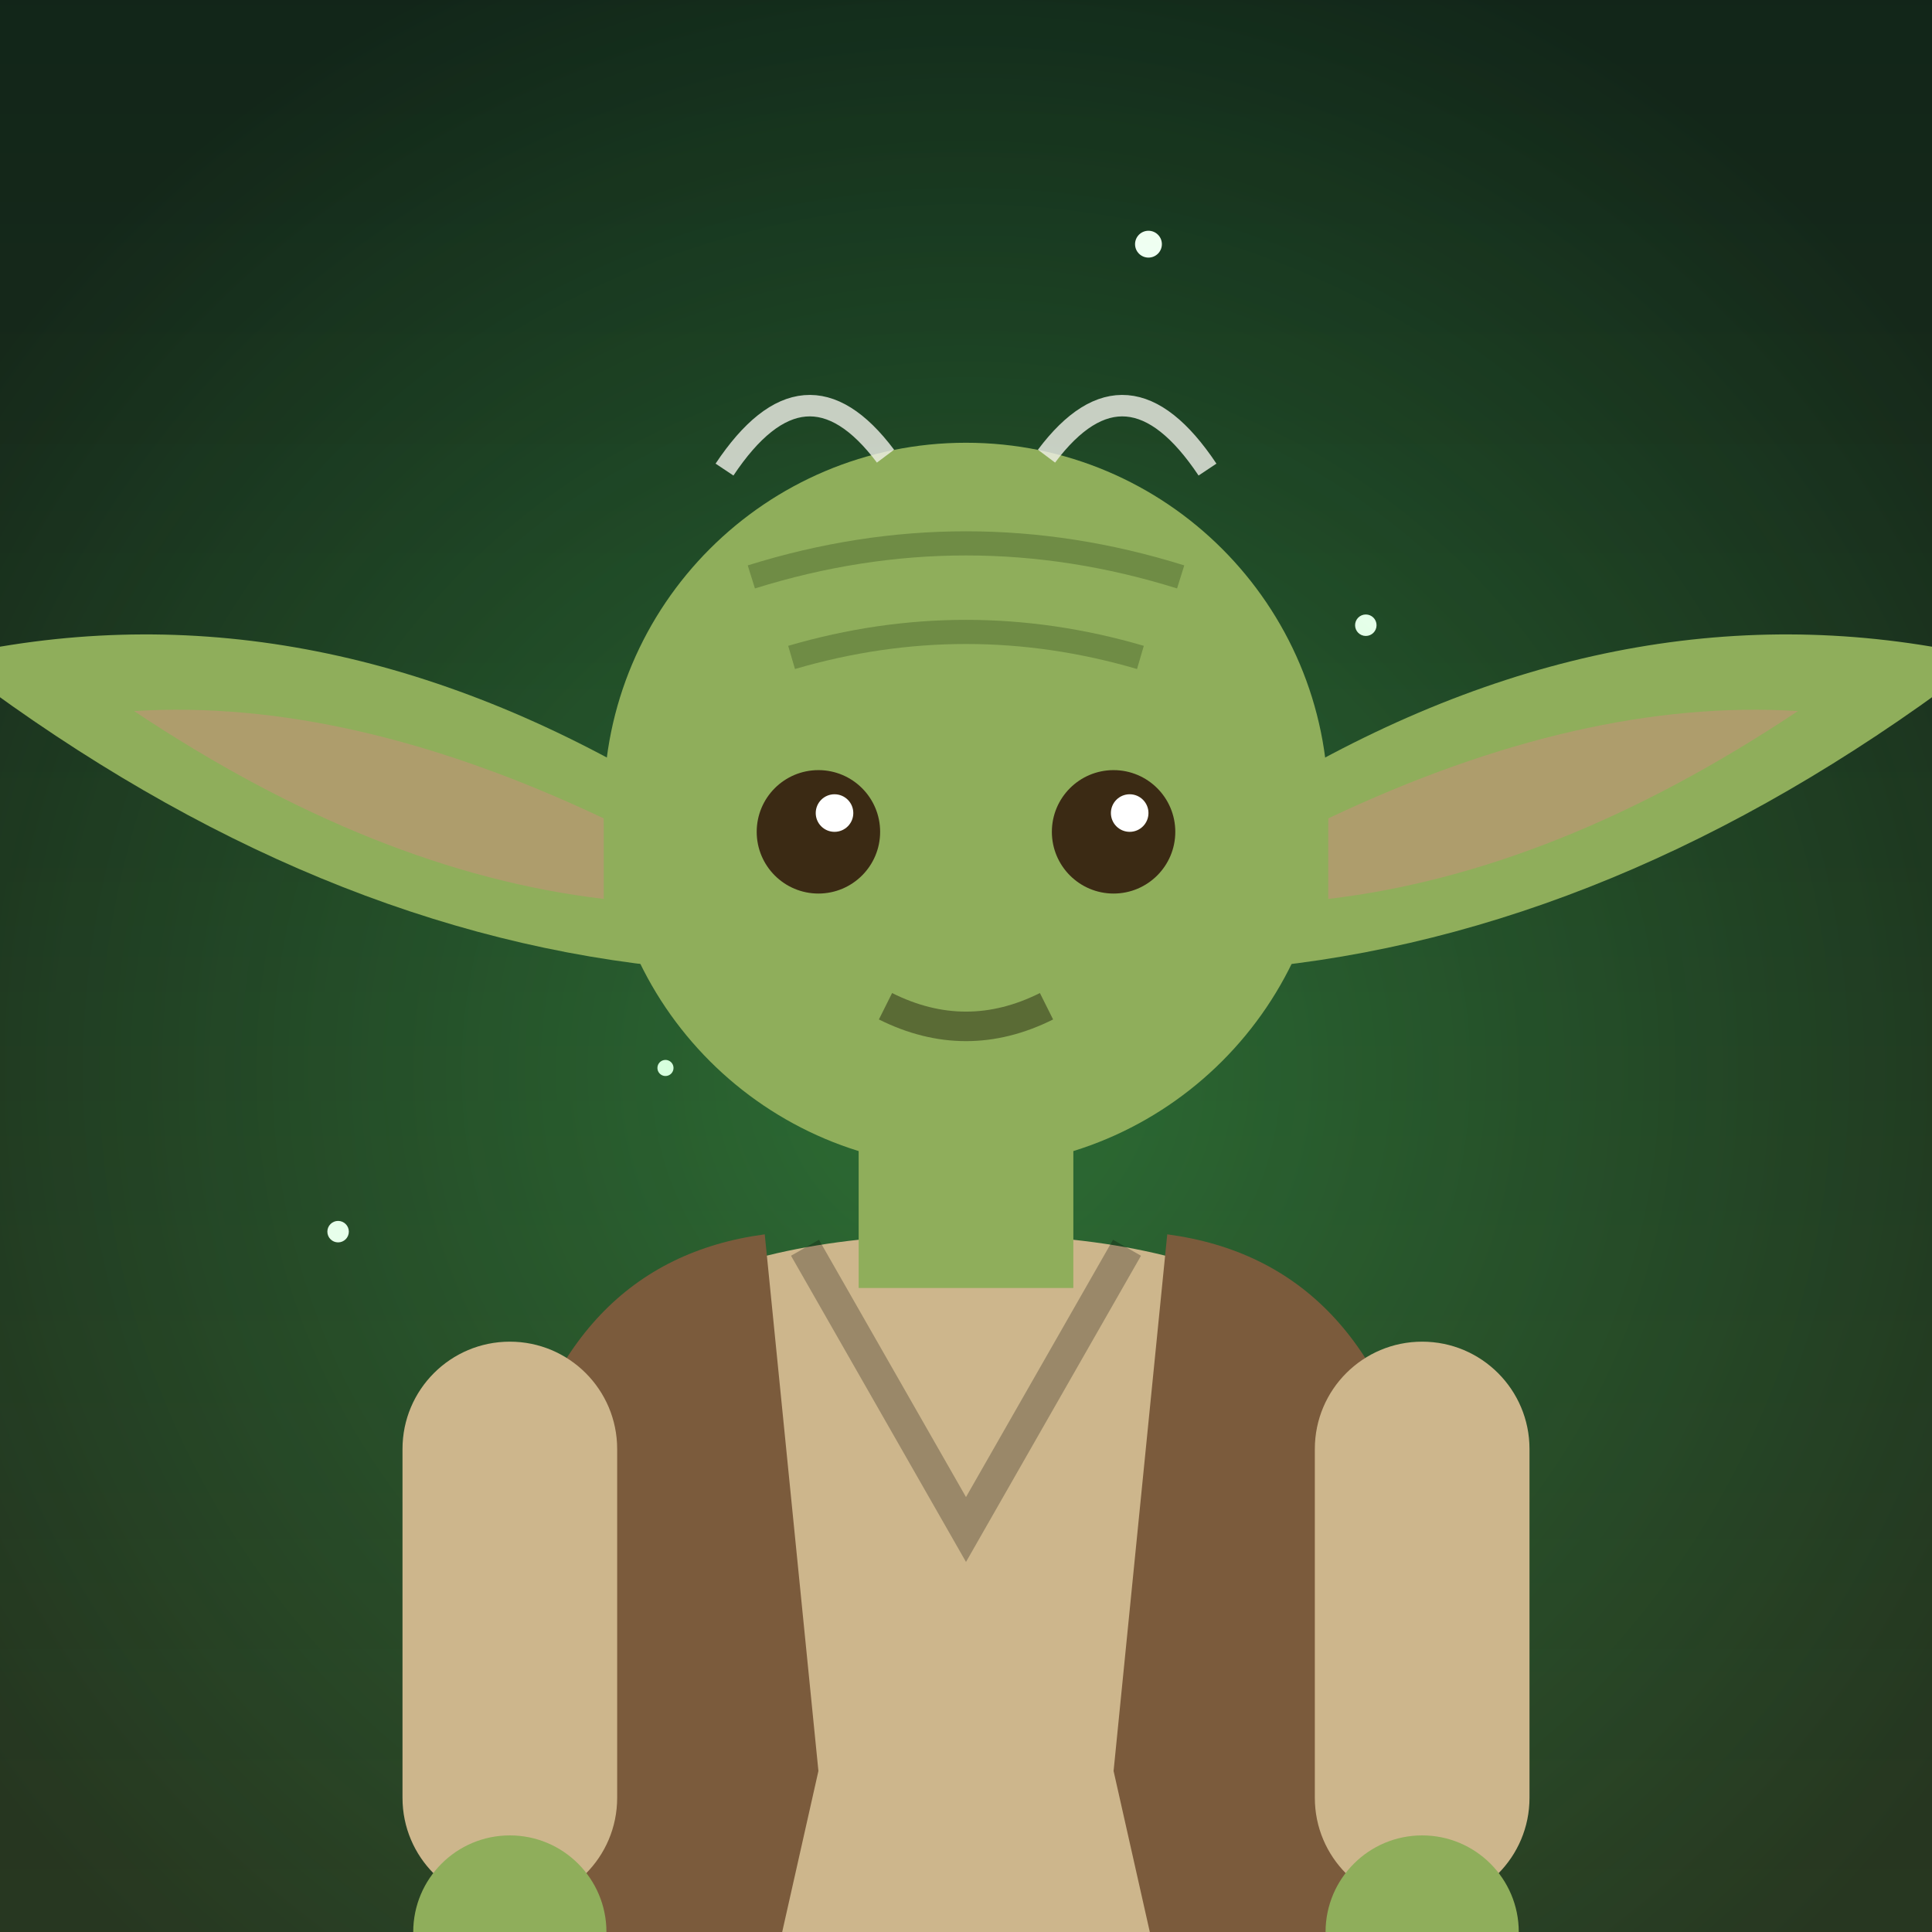
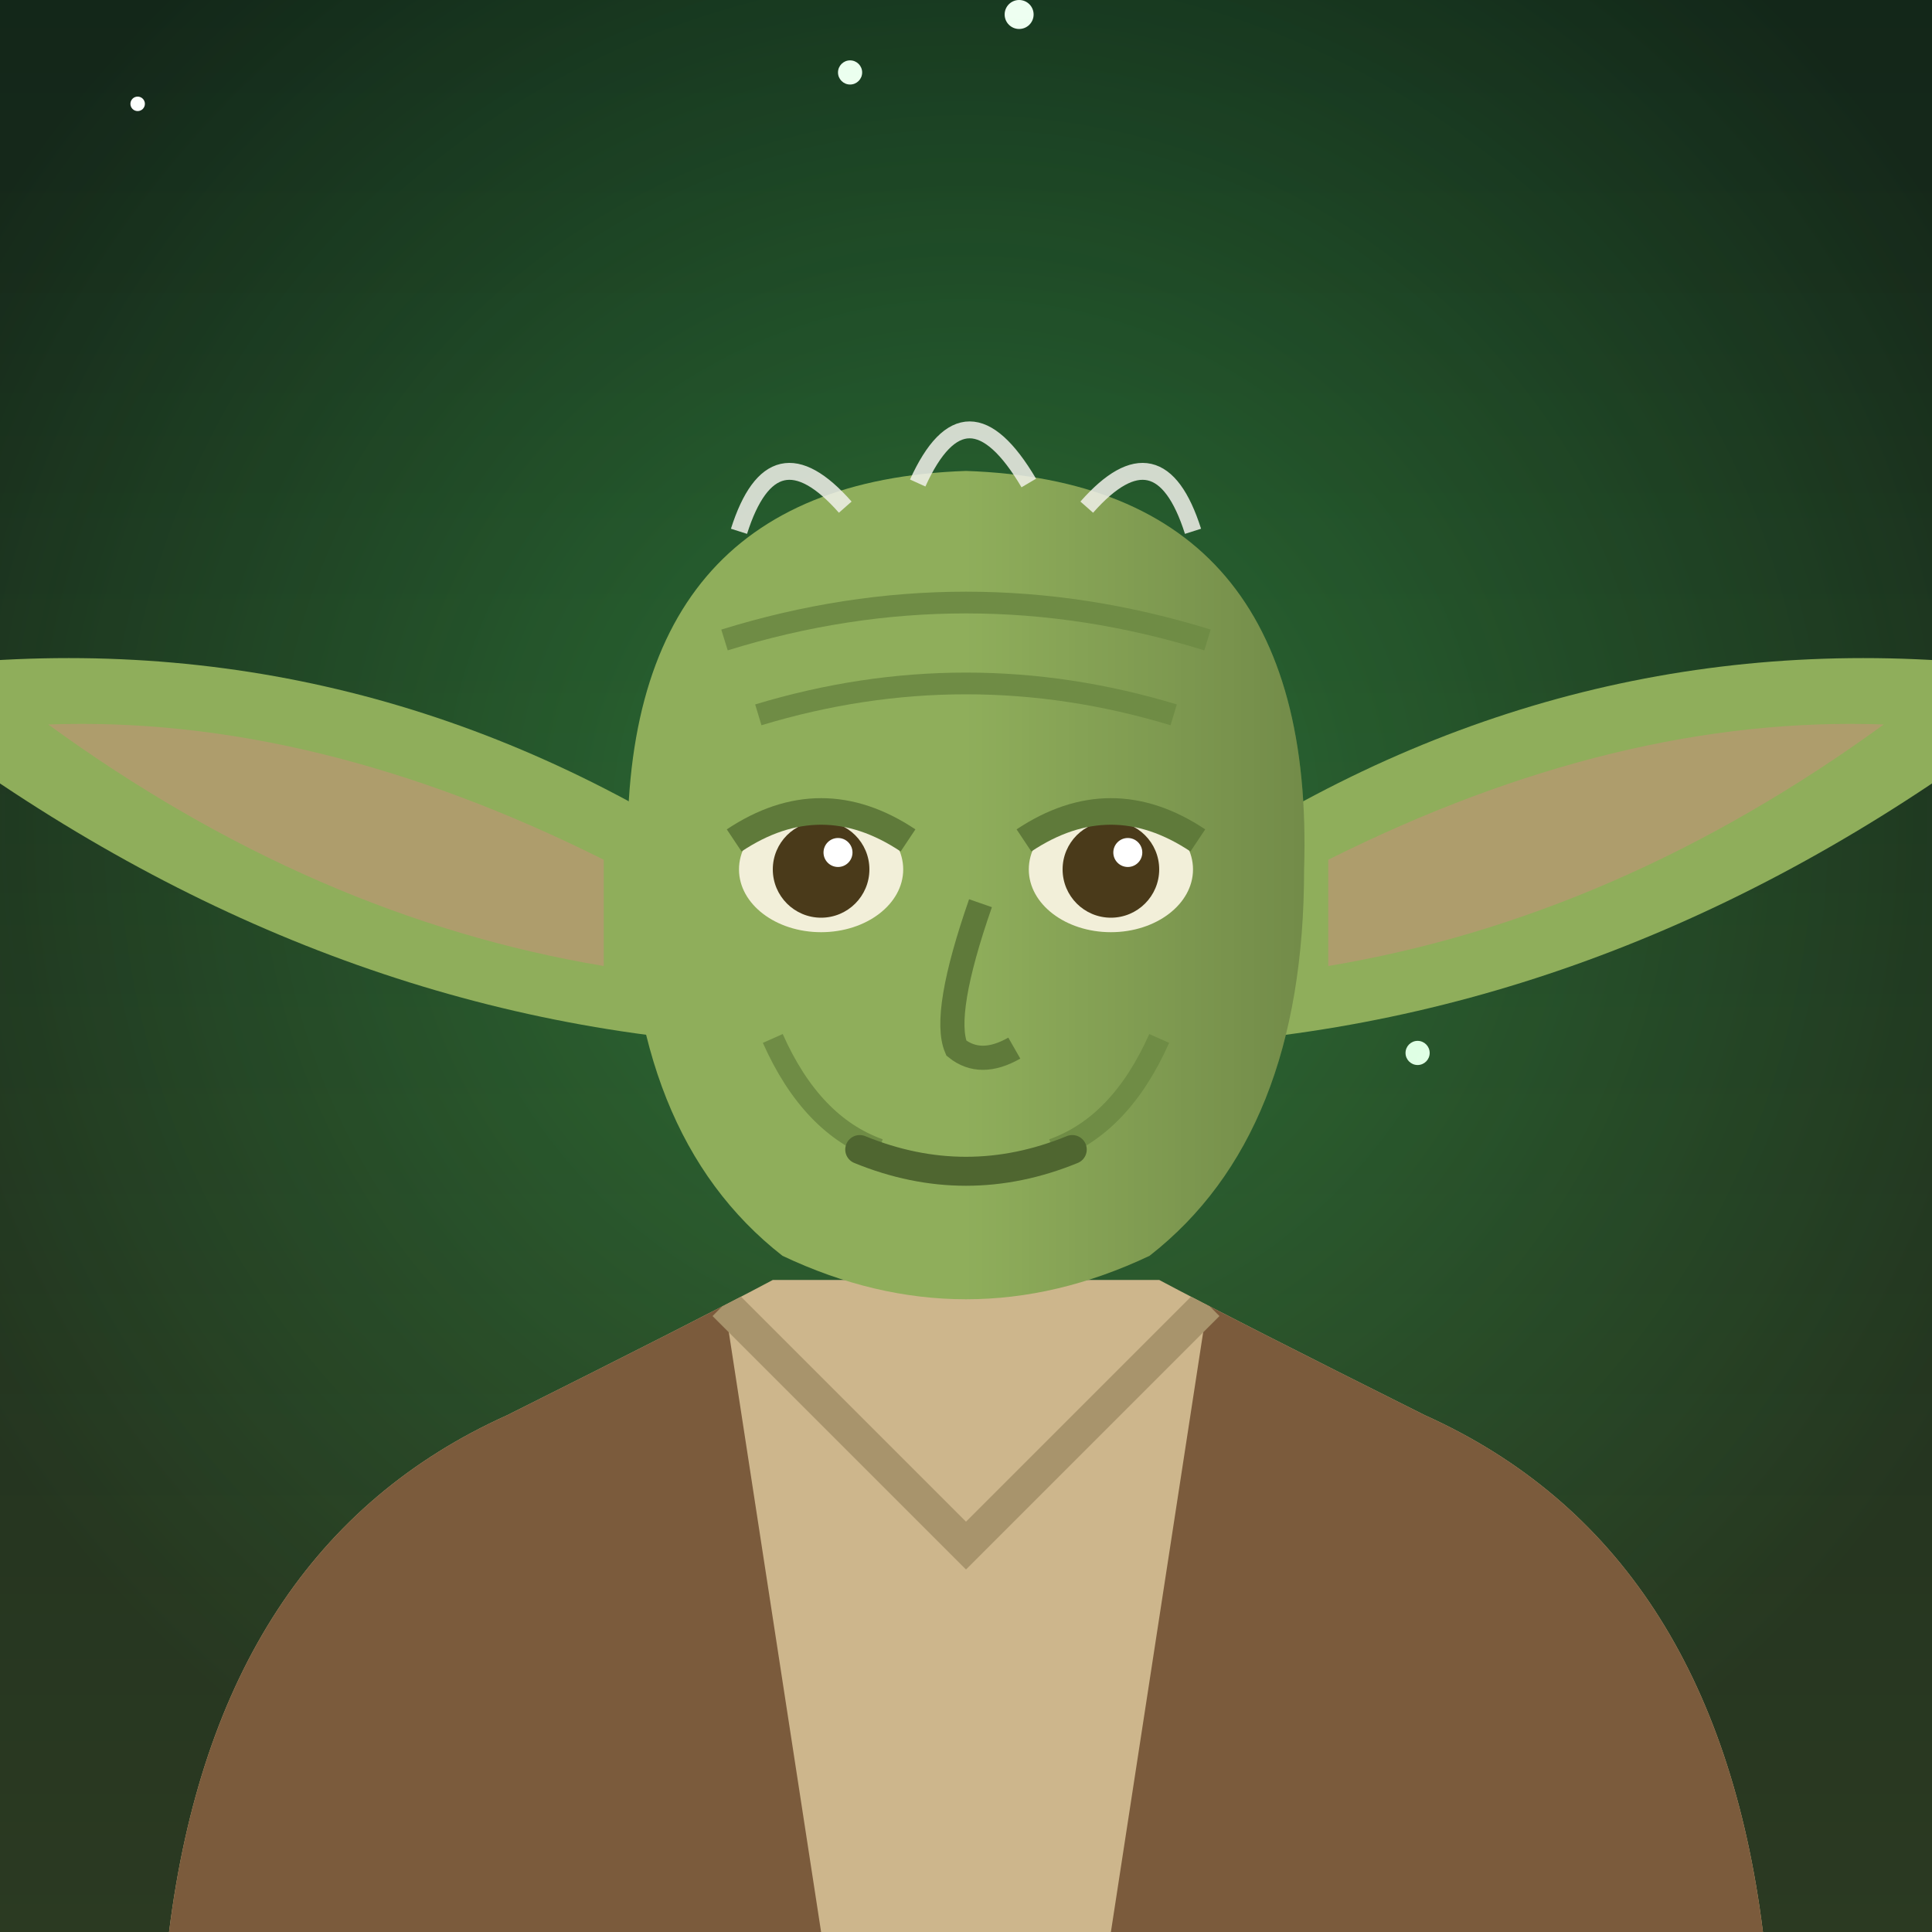
- <svg xmlns="http://www.w3.org/2000/svg" viewBox="44 6 72 72" role="img" aria-label="Yoda">
+ <svg xmlns="http://www.w3.org/2000/svg" viewBox="40 10 80 80" role="img" aria-label="Yoda">
  <style>.tw{animation:tw 3.6s ease-in-out infinite}@keyframes tw{50%{opacity:.2}}
.bob{animation:bob 3.4s ease-in-out infinite}@keyframes bob{50%{transform:translateY(-1.3px)}}
.blink{transform-box:fill-box;transform-origin:center;animation:blink 5s infinite}@keyframes blink{0%,93%,100%{transform:scaleY(1)}96%{transform:scaleY(.1)}}
.glow{animation:glow 1.3s ease-in-out infinite}@keyframes glow{50%{opacity:.72}}
.pulse{animation:pulse 4s ease-in-out infinite}@keyframes pulse{50%{opacity:.55}}
- @media (prefers-reduced-motion:reduce){*{animation:none!important}}.ra{transform-origin:97px 57px;animation:g 5s ease-in-out infinite;animation-delay:-1s}@keyframes g{0%,100%{transform:rotate(-8deg)}14%{transform:rotate(-150deg)}24%{transform:rotate(-122deg)}34%{transform:rotate(-150deg)}44%{transform:rotate(-122deg)}54%{transform:rotate(-150deg)}70%{transform:rotate(-8deg)}}.la{transform-origin:63px 58px;animation:la 3.6s ease-in-out infinite}@keyframes la{50%{transform:rotate(5deg)}}.glint{opacity:.15;animation:glint 4s ease-in-out infinite}@keyframes glint{50%{opacity:.75}}.cape{transform-origin:80px 54px;animation:cape 4s ease-in-out infinite}@keyframes cape{50%{transform:skewX(-3deg)}}.led{animation:led 1.4s steps(1) infinite}@keyframes led{50%{opacity:.2}}.earL{transform-origin:68px 38px;animation:earL 3.2s ease-in-out infinite}@keyframes earL{50%{transform:rotate(7deg)}}.earR{transform-origin:92px 38px;animation:earR 3.2s ease-in-out infinite}@keyframes earR{50%{transform:rotate(-7deg)}}</style>
+ @media (prefers-reduced-motion:reduce){*{animation:none!important}}.breath{animation:breath 4s ease-in-out infinite}@keyframes breath{50%{transform:translateY(-.9px)}}
+ .head{transform-origin:80px 62px;animation:tilt 6.5s ease-in-out infinite}@keyframes tilt{0%,100%{transform:rotate(-1.6deg)}50%{transform:rotate(1.8deg)}}
+ .look{animation:look 7s ease-in-out infinite}@keyframes look{0%,38%,100%{transform:translateX(0)}48%,66%{transform:translateX(.9px)}76%,88%{transform:translateX(-.8px)}}
+ .blinkP{transform-origin:80px 40px;animation:blinkP 5.5s infinite}@keyframes blinkP{0%,94%,100%{transform:scaleY(1)}97%{transform:scaleY(.08)}}
+ .hum{animation:hum 1.4s ease-in-out infinite}@keyframes hum{50%{opacity:.72}}
+ .swing{transform-origin:113px 78px;animation:swing 5.2s ease-in-out infinite}@keyframes swing{0%,58%,100%{transform:rotate(0)}68%{transform:rotate(-16deg)}78%{transform:rotate(7deg)}88%{transform:rotate(0)}}
+ .recoil{transform-origin:47px 77px;animation:recoil 3.2s ease-in-out infinite}@keyframes recoil{0%,44%,62%,100%{transform:rotate(0)}50%{transform:rotate(-7deg)}}
+ .muzzle{opacity:0;animation:muzzle 3.2s infinite}@keyframes muzzle{0%,46%,56%,100%{opacity:0}50%{opacity:1}}
+ .boltP{opacity:0;animation:boltP 3.2s linear infinite}@keyframes boltP{0%,47%{opacity:0;transform:translate(0,0)}50%{opacity:1}78%{opacity:0;transform:translate(-62px,-26px)}100%{opacity:0}}
+ .zapP{animation:zapP 1.5s steps(1) infinite}.z2{animation-delay:-.5s}@keyframes zapP{0%,45%,100%{opacity:0}10%,30%{opacity:1}20%{opacity:.35}}
+ .ripP{transform-box:fill-box;transform-origin:center;animation:ripP 2.2s ease-out infinite}.r2{animation-delay:-1.1s}@keyframes ripP{from{transform:scale(.4);opacity:.9}to{transform:scale(3);opacity:0}}
+ .wave{transform-origin:44px 84px;animation:wave 2.6s ease-in-out infinite}@keyframes wave{0%,100%{transform:rotate(0)}25%{transform:rotate(-12deg)}50%{transform:rotate(4deg)}75%{transform:rotate(-10deg)}}
+ .capeP{transform-origin:80px 66px;animation:capeP 5s ease-in-out infinite}@keyframes capeP{50%{transform:skewX(-2deg)}}
+ .roarP{transform-box:fill-box;transform-origin:center top;animation:roarP 4.2s ease-in-out infinite}@keyframes roarP{0%,58%,100%{transform:scaleY(.25)}68%,84%{transform:scaleY(1)}}
+ .earL{transform-origin:67px 42px;animation:earL 3.4s ease-in-out infinite}@keyframes earL{50%{transform:rotate(5deg)}}
+ .earR{transform-origin:93px 42px;animation:earR 3.4s ease-in-out infinite}@keyframes earR{50%{transform:rotate(-5deg)}}
+ .glintP{opacity:.15;animation:glintP 4.5s ease-in-out infinite}@keyframes glintP{50%{opacity:.8}}
+ .led{animation:led 1.4s steps(1) infinite}@keyframes led{50%{opacity:.2}}
+ .evil{animation:evil 2.4s ease-in-out infinite}@keyframes evil{50%{opacity:.4}}
+ .sway{transform-origin:80px 20px;animation:sway 6s ease-in-out infinite}@keyframes sway{50%{transform:rotate(1.2deg)}}</style>
  <defs>
    <linearGradient id="bg" x1="0" y1="0" x2="0" y2="1">
      <stop offset="0" stop-color="#102418" />
      <stop offset="1" stop-color="#2b3a22" />
    </linearGradient>
    <radialGradient id="halo" cx=".5" cy=".5" r=".5">
-       <stop offset="0" stop-color="#4dff6a" stop-opacity=".3" />
+       <stop offset="0" stop-color="#4dff6a" stop-opacity=".32" />
      <stop offset="1" stop-color="#4dff6a" stop-opacity="0" />
    </radialGradient>
+     <linearGradient id="fshade" x1="0" y1="0" x2="1" y2="0">
+       <stop offset=".5" stop-color="#000" stop-opacity="0" />
+       <stop offset="1" stop-color="#000" stop-opacity=".2" />
+     </linearGradient>
  </defs>
  <rect width="160" height="90" fill="url(#bg)" />
-   <circle class="tw" cx="30" cy="74.3" r="0.3" fill="#fff" style="animation-delay:-1.5s" />
-   <circle class="tw" cx="26.6" cy="60.8" r="0.7" fill="#fff" style="animation-delay:-3.3s" />
-   <circle class="tw" cx="108.3" cy="85.2" r="0.4" fill="#fff" style="animation-delay:-2.9s" />
-   <circle class="tw" cx="1.4" cy="54.8" r="0.3" fill="#fff" style="animation-delay:-1.7s" />
-   <circle class="tw" cx="56.6" cy="51.9" r="0.4" fill="#fff" style="animation-delay:-0.5s" />
-   <circle class="tw" cx="159.6" cy="80.2" r="0.6" fill="#fff" style="animation-delay:-0.6s" />
-   <circle class="tw" cx="68.8" cy="45.8" r="0.3" fill="#fff" style="animation-delay:-0.8s" />
-   <circle class="tw" cx="28.6" cy="86.9" r="0.4" fill="#fff" style="animation-delay:-3.1s" />
-   <circle class="tw" cx="77" cy="64.9" r="0.6" fill="#fff" style="animation-delay:-1.1s" />
-   <circle class="tw" cx="130.6" cy="31.7" r="0.3" fill="#fff" style="animation-delay:-3.4s" />
-   <circle class="tw" cx="37.1" cy="62.6" r="0.6" fill="#fff" style="animation-delay:-3.3s" />
-   <circle class="tw" cx="142.9" cy="83.3" r="0.5" fill="#fff" style="animation-delay:-0.6s" />
-   <circle class="tw" cx="138.6" cy="30.2" r="0.3" fill="#fff" style="animation-delay:-3.5s" />
-   <circle class="tw" cx="86.8" cy="15.1" r="0.5" fill="#fff" style="animation-delay:-2.5s" />
-   <circle class="tw" cx="94.9" cy="29.3" r="0.4" fill="#fff" style="animation-delay:-2.4s" />
-   <circle class="tw" cx="33" cy="7.4" r="0.4" fill="#fff" style="animation-delay:-0.7s" />
-   <circle class="pulse" cx="80" cy="46" r="46" fill="url(#halo)" />
-   <ellipse cx="80" cy="92" rx="48" ry="9" fill="#000" opacity=".28" />
-   <g transform="translate(80 92) scale(1) translate(-80 -92)">
-     <g class="bob">
-       <g class="earL">
-         <path d="M68 35 Q55 27.5 42 30.5 Q55 40.5 68.5 42Z" fill="#8fae5b" />
-         <path d="M66.5 36.5 Q57 32 49 32.5 Q58 38.5 66.5 39.5Z" fill="#c98f7a" opacity=".55" />
-       </g>
-       <g class="earR">
-         <path d="M92 35 Q105 27.5 118 30.5 Q105 40.5 91.5 42Z" fill="#8fae5b" />
-         <path d="M93.5 36.5 Q103 32 111 32.5 Q102 38.5 93.5 39.5Z" fill="#c98f7a" opacity=".55" />
-       </g>
-       <path d="M61 92 L63 62 Q65 52 80 52 Q95 52 97 62 L99 92Z" fill="#cdb68c" />
-       <path d="M61 92 L63 62 Q65 53 72.5 52 L74.5 72 L70 92Z" fill="#7b5b3c" />
-       <path d="M99 92 L97 62 Q95 53 87.5 52 L85.5 72 L90 92Z" fill="#7b5b3c" />
-       <path d="M74 52.5 L80 63 L86 52.5" stroke="rgba(0,0,0,.25)" stroke-width="1.2" fill="none" />
-       <g class="la">
-         <rect x="59" y="56" width="8" height="21" rx="4" fill="#cdb68c" />
-         <circle cx="63" cy="78" r="3.6" fill="#8fae5b" />
-       </g>
-       <rect x="76" y="46" width="8" height="8" fill="#8fae5b" />
-       <circle cx="80" cy="36" r="13.5" fill="#8fae5b" />
-       <g class="blink">
-         <circle cx="74.5" cy="37" r="2.3" fill="#3b2a14" />
-         <circle cx="85.5" cy="37" r="2.3" fill="#3b2a14" />
-         <circle cx="75.1" cy="36.3" r="0.7" fill="#fff" />
-         <circle cx="86.1" cy="36.3" r="0.7" fill="#fff" />
-       </g>
-       <path d="M72 27.5 Q80 25 88 27.5 M73.5 30.5 Q80 28.6 86.5 30.5" stroke="#6f8c45" stroke-width=".9" fill="none" />
-       <path d="M77 43.5 Q80 45 83 43.5" stroke="#5a6b35" stroke-width="1.1" fill="none" />
-       <path d="M71 23.5 Q74 19 77 23 M83 23 Q86 19 89 23.5" stroke="#f1f1ea" stroke-width=".8" fill="none" opacity=".8" />
-       <g class="ra">
-         <rect x="93" y="56" width="8" height="21" rx="4" fill="#cdb68c" />
-         <circle cx="97" cy="78" r="3.6" fill="#8fae5b" />
+   <circle class="tw" cx="49.7" cy="42.9" r="0.8" fill="#fff" style="animation-delay:-0.3s" />
+   <circle class="tw" cx="121.7" cy="37.3" r="0.7" fill="#fff" style="animation-delay:-3.8s" />
+   <circle class="tw" cx="22.3" cy="30" r="0.5" fill="#fff" style="animation-delay:-3.8s" />
+   <circle class="tw" cx="82.8" cy="6.9" r="0.4" fill="#fff" style="animation-delay:-0.6s" />
+   <circle class="tw" cx="75.2" cy="13" r="0.5" fill="#fff" style="animation-delay:-2.5s" />
+   <circle class="tw" cx="73.8" cy="32.3" r="0.3" fill="#fff" style="animation-delay:-0.6s" />
+   <circle class="tw" cx="149.8" cy="41" r="0.5" fill="#fff" style="animation-delay:-3.3s" />
+   <circle class="tw" cx="11.7" cy="81.9" r="0.5" fill="#fff" style="animation-delay:-0.8s" />
+   <circle class="tw" cx="157.5" cy="86.9" r="0.7" fill="#fff" style="animation-delay:-3.1s" />
+   <circle class="tw" cx="74.3" cy="55.4" r="0.5" fill="#fff" style="animation-delay:-3.5s" />
+   <circle class="tw" cx="147.1" cy="61.4" r="0.5" fill="#fff" style="animation-delay:-2.9s" />
+   <circle class="tw" cx="45.7" cy="14.3" r="0.3" fill="#fff" style="animation-delay:-3.3s" />
+   <circle class="tw" cx="104.5" cy="40.1" r="0.4" fill="#fff" style="animation-delay:-3.1s" />
+   <circle class="tw" cx="82.2" cy="10.6" r="0.6" fill="#fff" style="animation-delay:-1.8s" />
+   <circle class="tw" cx="49.6" cy="44.9" r="0.4" fill="#fff" style="animation-delay:-1.3s" />
+   <circle class="tw" cx="124.1" cy="51.9" r="0.5" fill="#fff" style="animation-delay:-2s" />
+   <circle class="tw" cx="156.3" cy="68.1" r="0.6" fill="#fff" style="animation-delay:-1.7s" />
+   <circle class="tw" cx="98.7" cy="53.6" r="0.5" fill="#fff" style="animation-delay:-1.5s" />
+   <circle class="pulse" cx="80" cy="44" r="48" fill="url(#halo)" />
+   <g class="breath">
+     <clipPath id="torsoClip">
+       <path d="M47 90 Q49 74 61 68.6 Q69 64.6 72 63 L88 63 Q91 64.6 99 68.6 Q111 74 113 90Z" />
+     </clipPath>
+     <g clip-path="url(#torsoClip)">
+       <path d="M47 90 Q49 74 61 68.6 Q69 64.6 72 63 L88 63 Q91 64.6 99 68.6 Q111 74 113 90Z" fill="#cdb68c" />
+       <path d="M24 90 Q28 72 50 67 Q60 64.6 70 64 L74 90Z M136 90 Q132 72 110 67 Q100 64.6 90 64 L86 90Z" fill="#7b5b3c" />
+       <path d="M70 64 L80 74 L90 64" stroke="#a8946c" stroke-width="1.4" fill="none" />
+     </g>
+     <g class="head">
+       <g transform="translate(0 6)">
+         <g class="earL">
+           <path d="M67.5 38 Q52 29 34 32 Q50 45 68 47Z" fill="#8fae5b" />
+           <path d="M65 39.6 Q53 33.6 42 34 Q53 42 65 44Z" fill="#c98f7a" opacity=".55" />
+         </g>
+         <g class="earR">
+           <path d="M92.5 38 Q108 29 126 32 Q110 45 92 47Z" fill="#8fae5b" />
+           <path d="M95 39.6 Q107 33.6 118 34 Q107 42 95 44Z" fill="#c98f7a" opacity=".55" />
+         </g>
+         <path d="M66 40 Q65.5 24 80 23.5 Q94.5 24 94 40 Q94 51 87.6 56 Q80 59.6 72.4 56 Q66 51 66 40Z" fill="#8fae5b" />
+         <path d="M66 40 Q65.5 24 80 23.5 Q94.5 24 94 40 Q94 51 87.6 56 Q80 59.6 72.4 56 Q66 51 66 40Z" fill="url(#fshade)" />
+         <path d="M70 30.5 Q80 27.4 90 30.5 M71.4 33.6 Q80 31 88.6 33.6 M72 47 Q73.6 50.6 76.4 51.6 M88 47 Q86.4 50.6 83.6 51.6" stroke="#6f8c45" stroke-width=".9" fill="none" />
+         <g class="blinkP">
+           <ellipse cx="74" cy="40" rx="3.4" ry="2.6" fill="#f2efd9" />
+           <ellipse cx="86" cy="40" rx="3.4" ry="2.6" fill="#f2efd9" />
+           <g class="look">
+             <circle cx="74" cy="40" r="2" fill="#4a3a1a" />
+             <circle cx="86" cy="40" r="2" fill="#4a3a1a" />
+             <circle cx="74.7" cy="39.3" r=".6" fill="#fff" />
+             <circle cx="86.7" cy="39.3" r=".6" fill="#fff" />
+           </g>
+           <path d="M70.4 38.8 Q74 36.4 77.6 38.8 M82.4 38.8 Q86 36.4 89.6 38.8" stroke="#5f7a3a" stroke-width="1.1" fill="none" />
+         </g>
+         <path d="M80.6 41.4 Q79 46 79.6 47.4 Q80.6 48.2 82 47.4" stroke="#5f7a3a" stroke-width="1" fill="none" />
+         <path d="M75.6 51.6 Q80 53.4 84.4 51.6" stroke="#4f6630" stroke-width="1.2" fill="none" stroke-linecap="round" />
+         <path d="M70.6 26 Q72 21.6 75 25 M78 24 Q80 19.6 82.6 24 M85 25 Q88 21.6 89.4 26" stroke="#f1f1ea" stroke-width=".7" fill="none" opacity=".85" />
      </g>
    </g>
  </g>
</svg>
